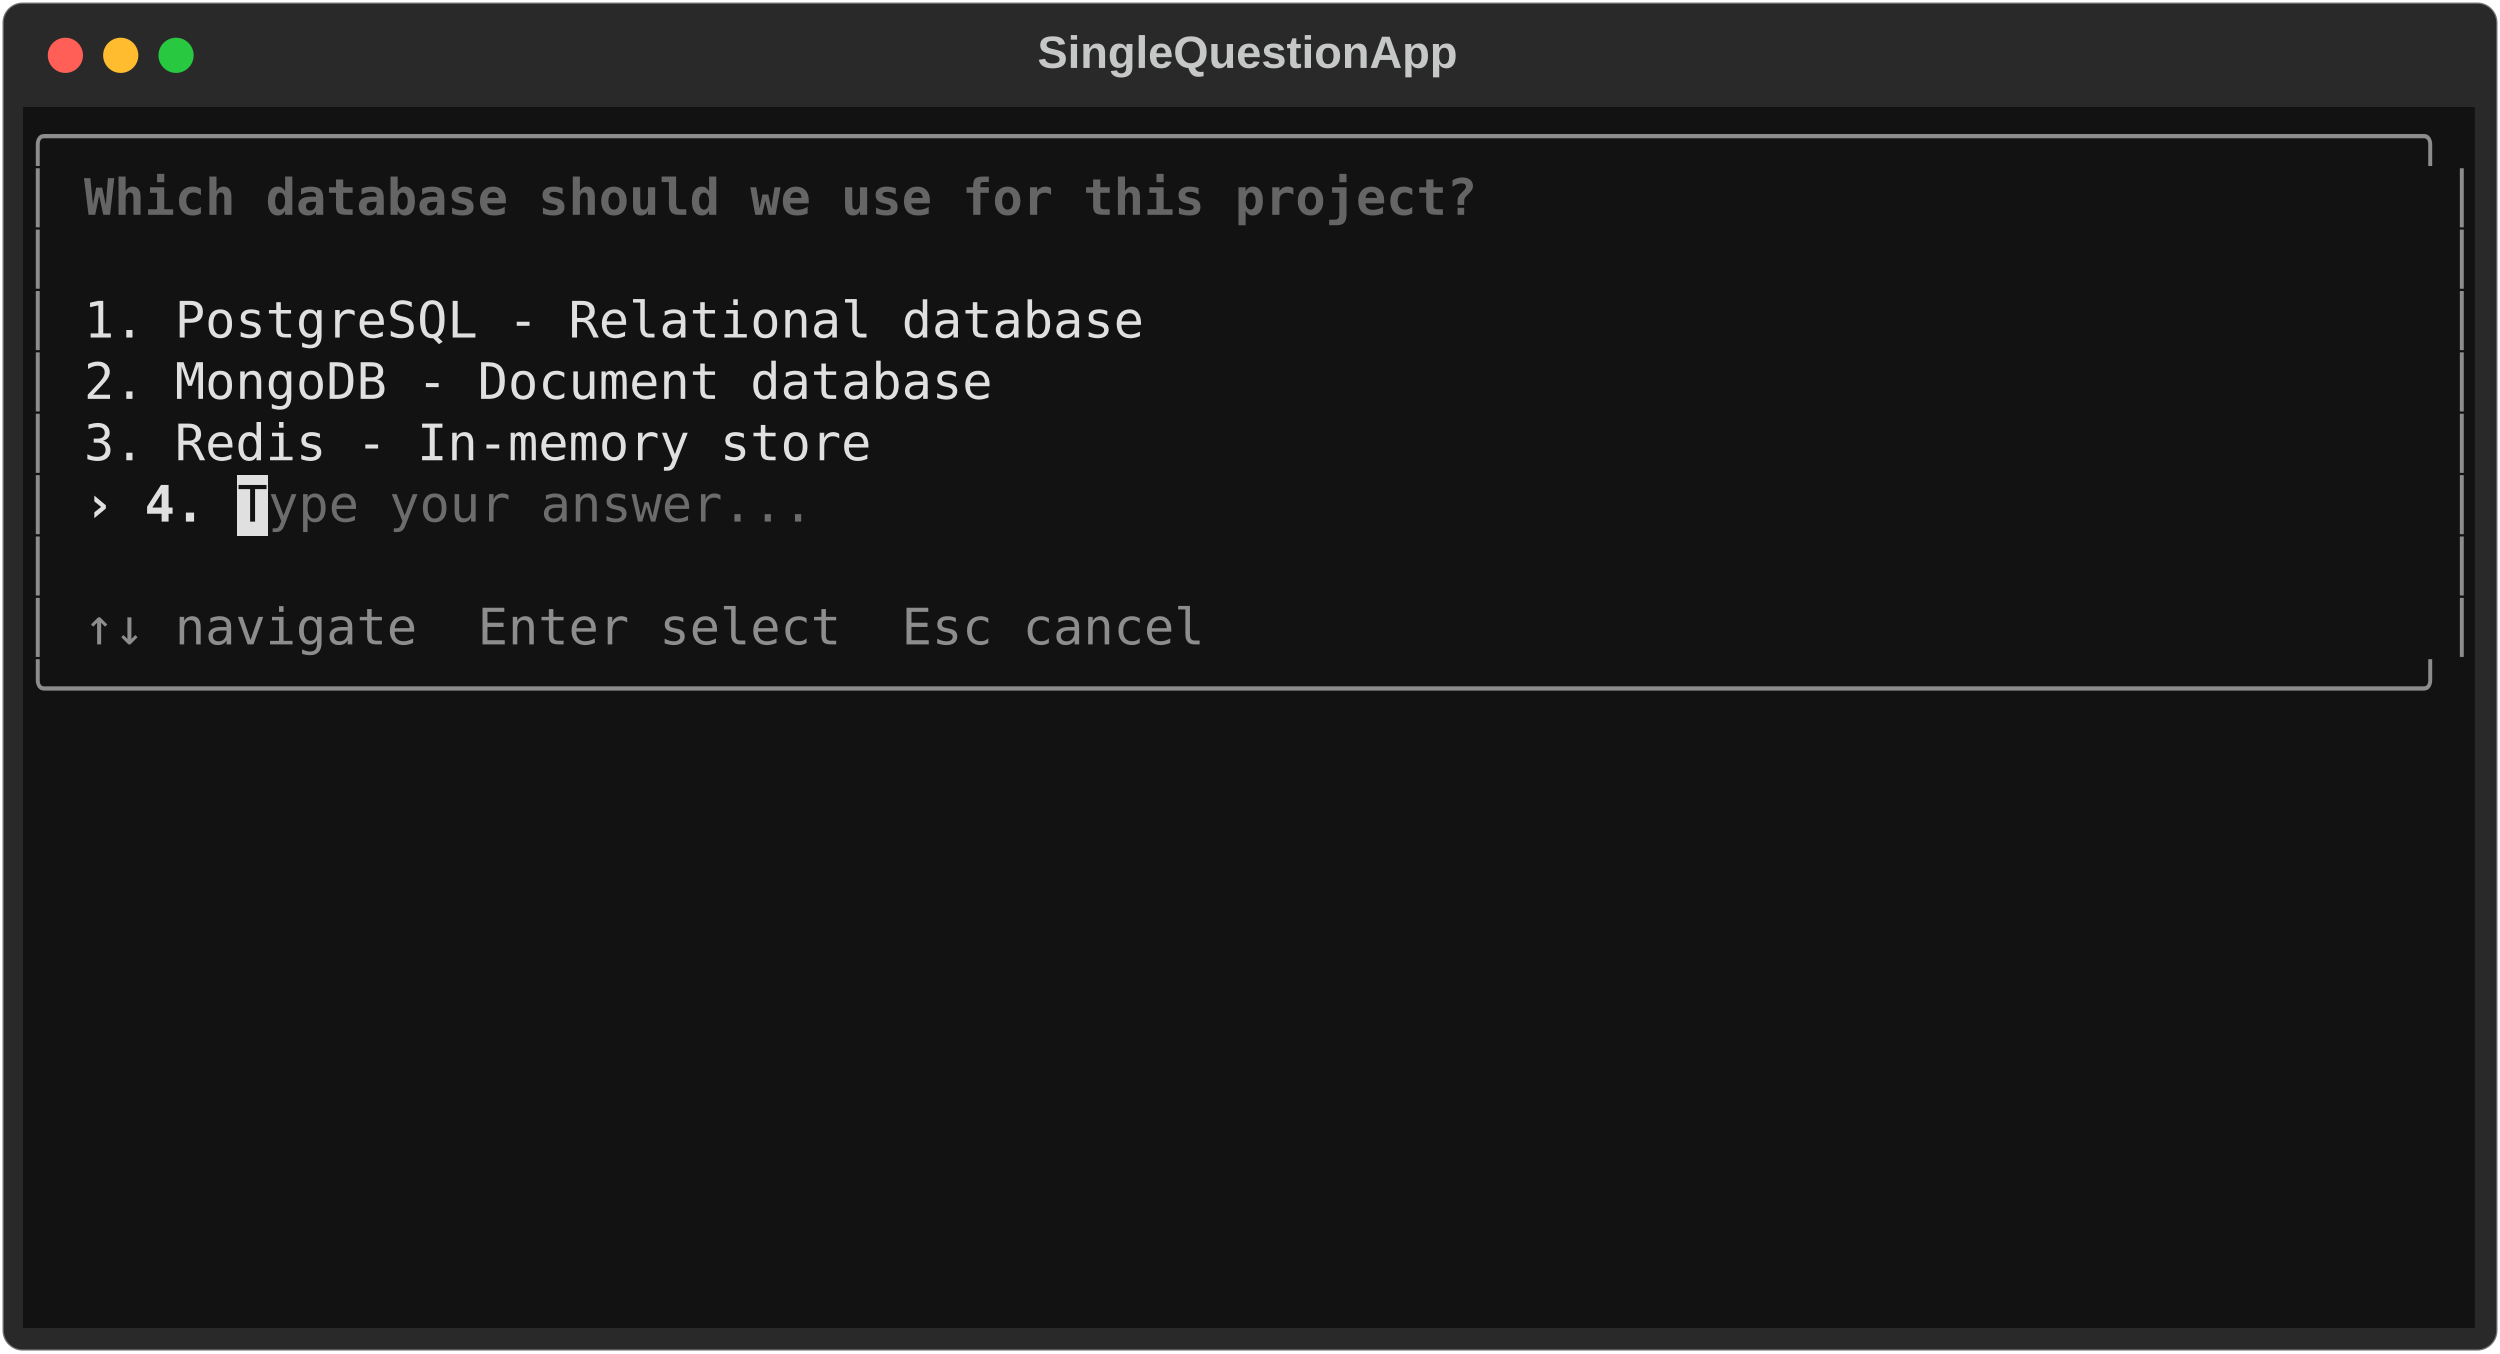
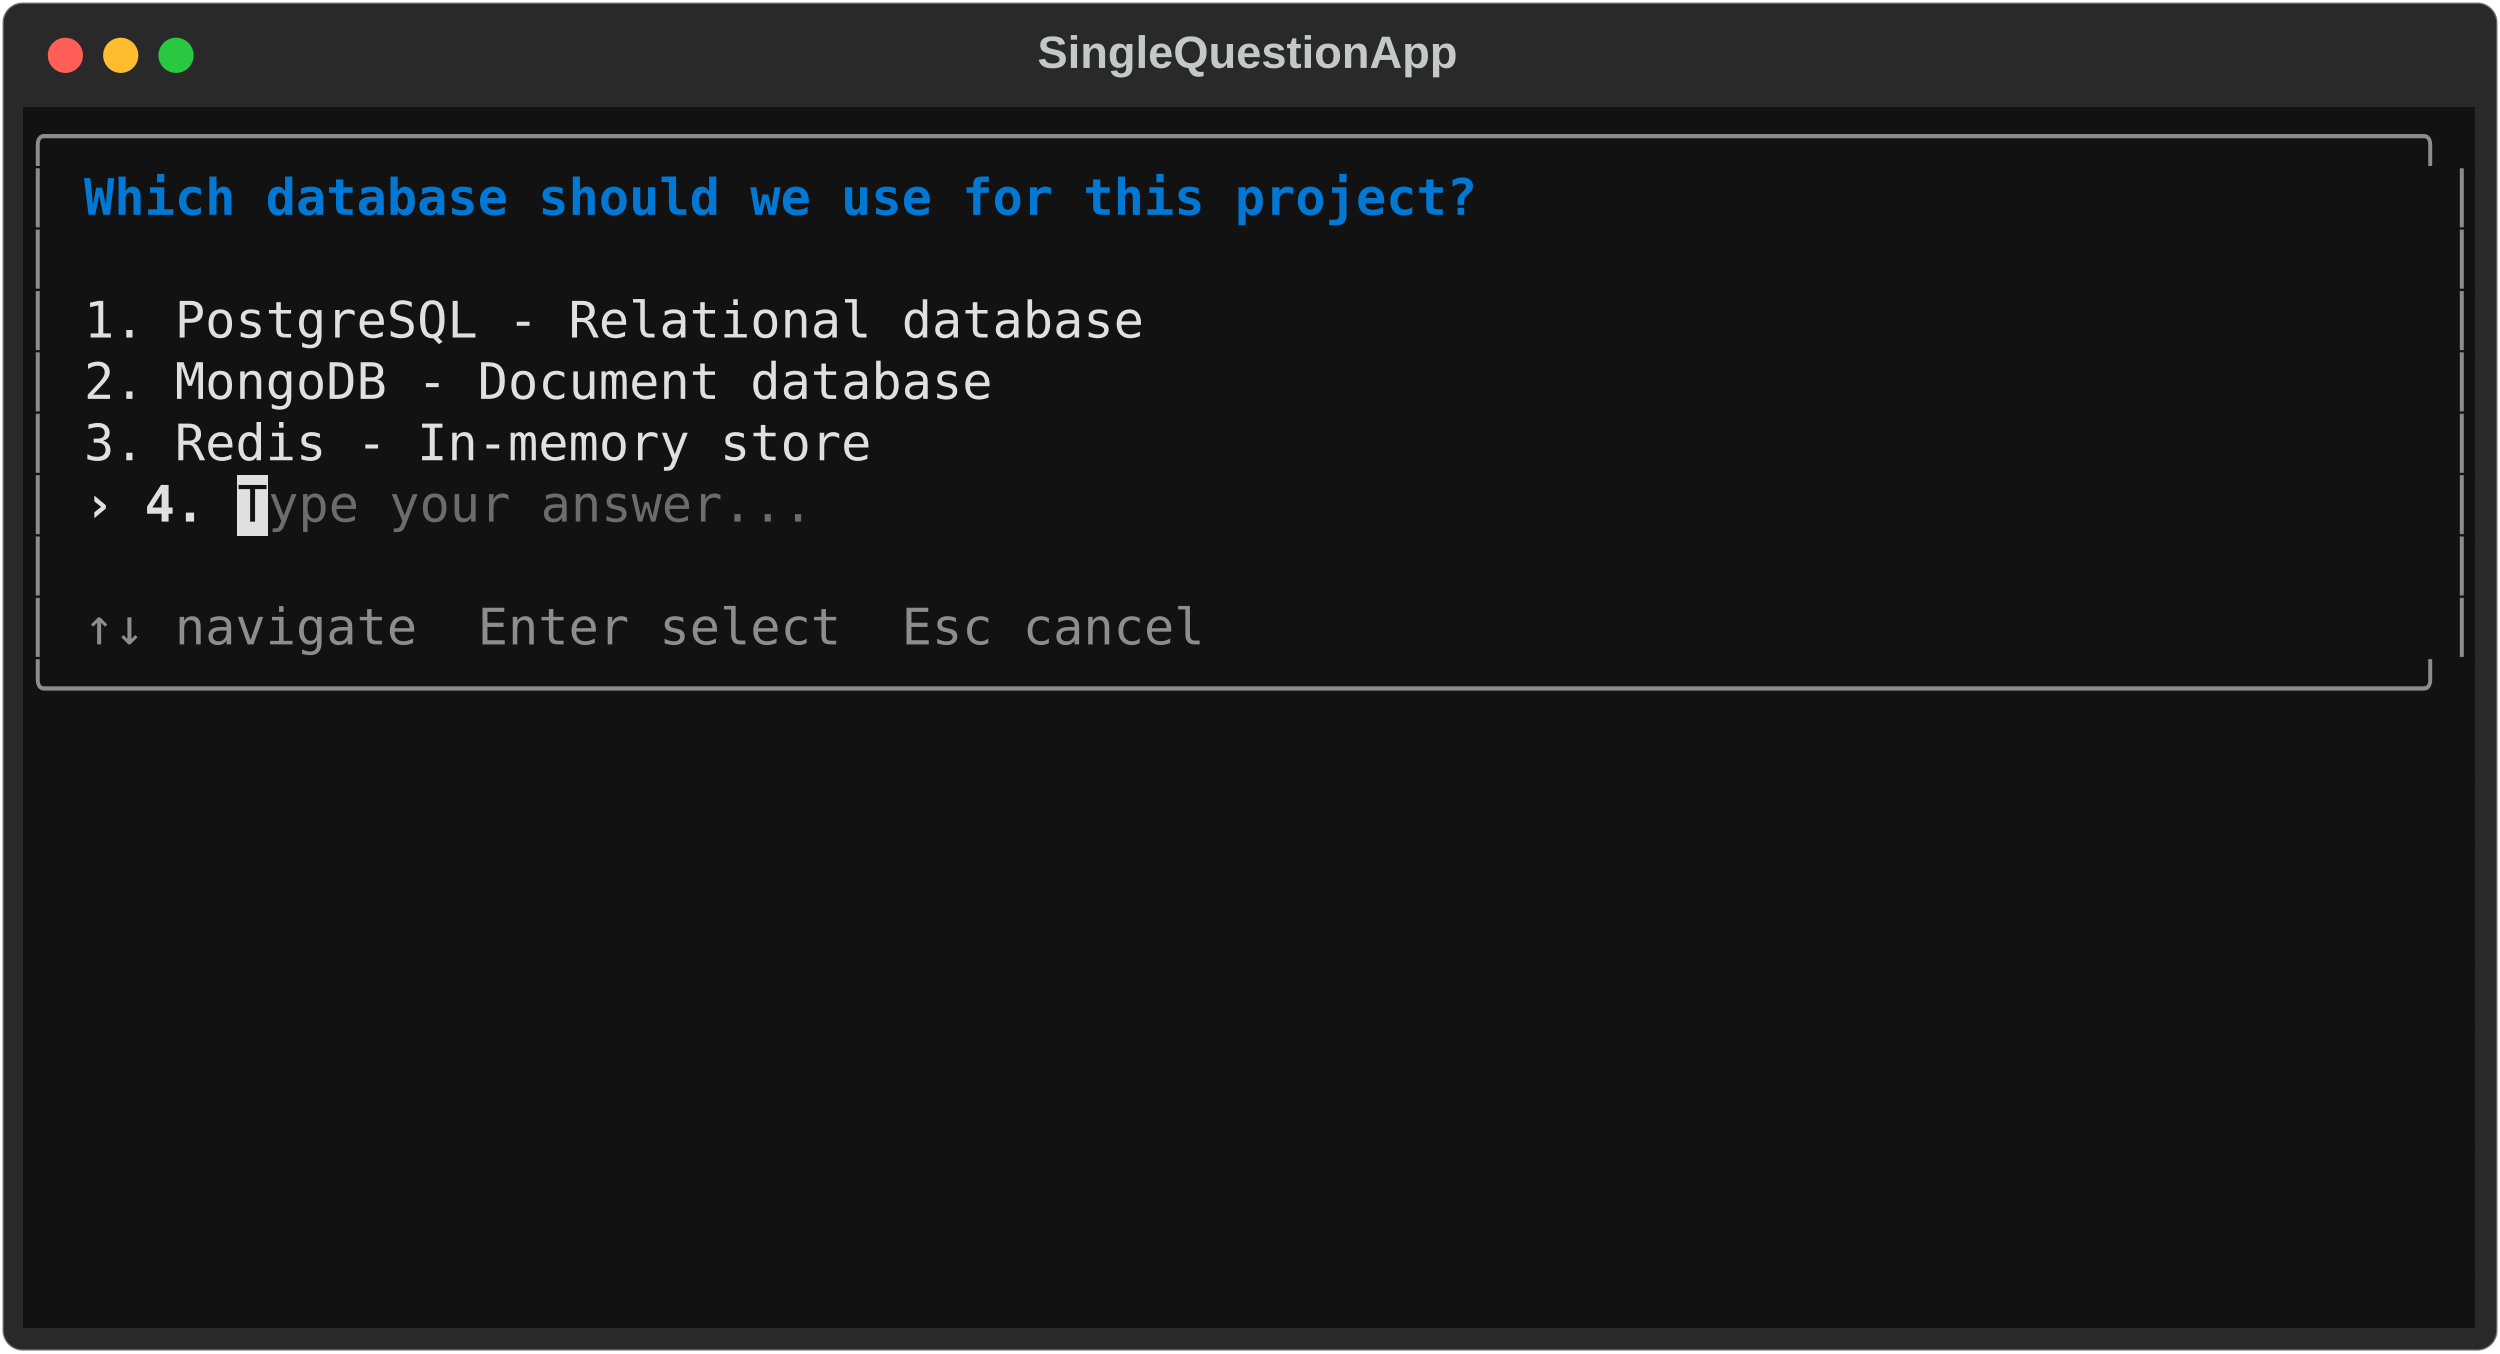
<svg xmlns="http://www.w3.org/2000/svg" class="rich-terminal" viewBox="0 0 994 538.0">
  <style>

    @font-face {
        font-family: "Fira Code";
        src: local("FiraCode-Regular"),
                url("https://cdnjs.cloudflare.com/ajax/libs/firacode/6.2.0/woff2/FiraCode-Regular.woff2") format("woff2"),
                url("https://cdnjs.cloudflare.com/ajax/libs/firacode/6.2.0/woff/FiraCode-Regular.woff") format("woff");
        font-style: normal;
        font-weight: 400;
    }
    @font-face {
        font-family: "Fira Code";
        src: local("FiraCode-Bold"),
                url("https://cdnjs.cloudflare.com/ajax/libs/firacode/6.2.0/woff2/FiraCode-Bold.woff2") format("woff2"),
                url("https://cdnjs.cloudflare.com/ajax/libs/firacode/6.2.0/woff/FiraCode-Bold.woff") format("woff");
        font-style: bold;
        font-weight: 700;
    }

    .terminal-matrix {
        font-family: Fira Code, monospace;
        font-size: 20px;
        line-height: 24.4px;
        font-variant-east-asian: full-width;
    }

    .terminal-title {
        font-size: 18px;
        font-weight: bold;
        font-family: arial;
    }

    .terminal-r1 { fill: #8d8d8d }
.terminal-r2 { fill: #c5c8c6 }
- .terminal-r3 { fill: #656565;font-weight: bold }
+ .terminal-r3 { fill: #0178d4;font-weight: bold }
.terminal-r4 { fill: #e0e0e0 }
.terminal-r5 { fill: #e0e0e0;font-weight: bold }
.terminal-r6 { fill: #121212 }
.terminal-r7 { fill: #6c6c6c }
    </style>
  <defs>
    <clipPath id="terminal-clip-terminal">
      <rect x="0" y="0" width="975.0" height="487.0" />
    </clipPath>
    <clipPath id="terminal-line-0">
      <rect x="0" y="1.5" width="976" height="24.65" />
    </clipPath>
    <clipPath id="terminal-line-1">
      <rect x="0" y="25.9" width="976" height="24.65" />
    </clipPath>
    <clipPath id="terminal-line-2">
      <rect x="0" y="50.3" width="976" height="24.65" />
    </clipPath>
    <clipPath id="terminal-line-3">
      <rect x="0" y="74.7" width="976" height="24.65" />
    </clipPath>
    <clipPath id="terminal-line-4">
      <rect x="0" y="99.1" width="976" height="24.65" />
    </clipPath>
    <clipPath id="terminal-line-5">
      <rect x="0" y="123.5" width="976" height="24.65" />
    </clipPath>
    <clipPath id="terminal-line-6">
      <rect x="0" y="147.9" width="976" height="24.65" />
    </clipPath>
    <clipPath id="terminal-line-7">
      <rect x="0" y="172.3" width="976" height="24.65" />
    </clipPath>
    <clipPath id="terminal-line-8">
      <rect x="0" y="196.7" width="976" height="24.65" />
    </clipPath>
    <clipPath id="terminal-line-9">
      <rect x="0" y="221.1" width="976" height="24.65" />
    </clipPath>
    <clipPath id="terminal-line-10">
      <rect x="0" y="245.5" width="976" height="24.65" />
    </clipPath>
    <clipPath id="terminal-line-11">
      <rect x="0" y="269.9" width="976" height="24.65" />
    </clipPath>
    <clipPath id="terminal-line-12">
      <rect x="0" y="294.3" width="976" height="24.65" />
    </clipPath>
    <clipPath id="terminal-line-13">
      <rect x="0" y="318.7" width="976" height="24.65" />
    </clipPath>
    <clipPath id="terminal-line-14">
      <rect x="0" y="343.1" width="976" height="24.65" />
    </clipPath>
    <clipPath id="terminal-line-15">
      <rect x="0" y="367.5" width="976" height="24.65" />
    </clipPath>
    <clipPath id="terminal-line-16">
      <rect x="0" y="391.9" width="976" height="24.65" />
    </clipPath>
    <clipPath id="terminal-line-17">
      <rect x="0" y="416.3" width="976" height="24.65" />
    </clipPath>
    <clipPath id="terminal-line-18">
      <rect x="0" y="440.7" width="976" height="24.65" />
    </clipPath>
  </defs>
  <rect fill="#292929" stroke="rgba(255,255,255,0.35)" stroke-width="1" x="1" y="1" width="992" height="536" rx="8" />
  <text class="terminal-title" fill="#c5c8c6" text-anchor="middle" x="496" y="27">SingleQuestionApp</text>
  <g transform="translate(26,22)">
    <circle cx="0" cy="0" r="7" fill="#ff5f57" />
    <circle cx="22" cy="0" r="7" fill="#febc2e" />
    <circle cx="44" cy="0" r="7" fill="#28c840" />
  </g>
  <g transform="translate(9, 41)" clip-path="url(#terminal-clip-terminal)">
    <rect fill="#121212" x="0" y="1.5" width="976" height="24.65" shape-rendering="crispEdges" />
    <rect fill="#121212" x="0" y="25.9" width="12.2" height="24.65" shape-rendering="crispEdges" />
    <rect fill="#121212" x="12.2" y="25.9" width="12.2" height="24.65" shape-rendering="crispEdges" />
    <rect fill="#121212" x="24.4" y="25.9" width="561.2" height="24.65" shape-rendering="crispEdges" />
    <rect fill="#121212" x="585.6" y="25.9" width="378.2" height="24.65" shape-rendering="crispEdges" />
    <rect fill="#121212" x="963.8" y="25.9" width="12.2" height="24.65" shape-rendering="crispEdges" />
    <rect fill="#121212" x="0" y="50.3" width="12.2" height="24.65" shape-rendering="crispEdges" />
    <rect fill="#121212" x="12.2" y="50.3" width="951.6" height="24.65" shape-rendering="crispEdges" />
    <rect fill="#121212" x="963.8" y="50.3" width="12.2" height="24.65" shape-rendering="crispEdges" />
    <rect fill="#121212" x="0" y="74.7" width="12.2" height="24.65" shape-rendering="crispEdges" />
    <rect fill="#121212" x="12.2" y="74.7" width="12.2" height="24.65" shape-rendering="crispEdges" />
    <rect fill="#121212" x="24.4" y="74.7" width="451.4" height="24.65" shape-rendering="crispEdges" />
    <rect fill="#121212" x="475.8" y="74.7" width="488" height="24.65" shape-rendering="crispEdges" />
    <rect fill="#121212" x="963.8" y="74.7" width="12.2" height="24.65" shape-rendering="crispEdges" />
    <rect fill="#121212" x="0" y="99.1" width="12.2" height="24.65" shape-rendering="crispEdges" />
    <rect fill="#121212" x="12.2" y="99.1" width="12.2" height="24.65" shape-rendering="crispEdges" />
    <rect fill="#121212" x="24.4" y="99.1" width="390.4" height="24.65" shape-rendering="crispEdges" />
    <rect fill="#121212" x="414.8" y="99.1" width="549" height="24.65" shape-rendering="crispEdges" />
    <rect fill="#121212" x="963.8" y="99.1" width="12.2" height="24.65" shape-rendering="crispEdges" />
    <rect fill="#121212" x="0" y="123.5" width="12.2" height="24.65" shape-rendering="crispEdges" />
    <rect fill="#121212" x="12.2" y="123.5" width="12.2" height="24.65" shape-rendering="crispEdges" />
    <rect fill="#121212" x="24.4" y="123.5" width="341.6" height="24.65" shape-rendering="crispEdges" />
    <rect fill="#121212" x="366" y="123.5" width="597.8" height="24.65" shape-rendering="crispEdges" />
    <rect fill="#121212" x="963.8" y="123.5" width="12.2" height="24.65" shape-rendering="crispEdges" />
    <rect fill="#121212" x="0" y="147.9" width="12.2" height="24.65" shape-rendering="crispEdges" />
    <rect fill="#121212" x="12.2" y="147.9" width="12.2" height="24.65" shape-rendering="crispEdges" />
    <rect fill="#121212" x="24.4" y="147.9" width="61" height="24.65" shape-rendering="crispEdges" />
    <rect fill="#e0e0e0" x="85.4" y="147.9" width="12.2" height="24.65" shape-rendering="crispEdges" />
    <rect fill="#121212" x="97.6" y="147.9" width="219.6" height="24.65" shape-rendering="crispEdges" />
    <rect fill="#121212" x="317.2" y="147.9" width="634.4" height="24.65" shape-rendering="crispEdges" />
    <rect fill="#121212" x="951.6" y="147.9" width="12.2" height="24.65" shape-rendering="crispEdges" />
    <rect fill="#121212" x="963.8" y="147.9" width="12.2" height="24.65" shape-rendering="crispEdges" />
    <rect fill="#121212" x="0" y="172.3" width="12.2" height="24.65" shape-rendering="crispEdges" />
    <rect fill="#121212" x="12.2" y="172.3" width="951.6" height="24.65" shape-rendering="crispEdges" />
    <rect fill="#121212" x="963.8" y="172.3" width="12.2" height="24.65" shape-rendering="crispEdges" />
    <rect fill="#121212" x="0" y="196.7" width="12.2" height="24.65" shape-rendering="crispEdges" />
    <rect fill="#121212" x="12.2" y="196.7" width="12.2" height="24.65" shape-rendering="crispEdges" />
    <rect fill="#121212" x="24.4" y="196.7" width="451.4" height="24.65" shape-rendering="crispEdges" />
    <rect fill="#121212" x="475.8" y="196.7" width="488" height="24.65" shape-rendering="crispEdges" />
    <rect fill="#121212" x="963.8" y="196.7" width="12.2" height="24.65" shape-rendering="crispEdges" />
    <rect fill="#121212" x="0" y="221.1" width="976" height="24.65" shape-rendering="crispEdges" />
    <rect fill="#121212" x="0" y="245.5" width="976" height="24.65" shape-rendering="crispEdges" />
    <rect fill="#121212" x="0" y="269.9" width="976" height="24.65" shape-rendering="crispEdges" />
    <rect fill="#121212" x="0" y="294.3" width="976" height="24.65" shape-rendering="crispEdges" />
    <rect fill="#121212" x="0" y="318.7" width="976" height="24.65" shape-rendering="crispEdges" />
    <rect fill="#121212" x="0" y="343.1" width="976" height="24.65" shape-rendering="crispEdges" />
    <rect fill="#121212" x="0" y="367.5" width="976" height="24.65" shape-rendering="crispEdges" />
    <rect fill="#121212" x="0" y="391.9" width="976" height="24.65" shape-rendering="crispEdges" />
    <rect fill="#121212" x="0" y="416.3" width="976" height="24.65" shape-rendering="crispEdges" />
    <rect fill="#121212" x="0" y="440.7" width="976" height="24.65" shape-rendering="crispEdges" />
    <rect fill="#121212" x="0" y="465.1" width="976" height="24.65" shape-rendering="crispEdges" />
    <g class="terminal-matrix">
      <text class="terminal-r1" x="0" y="20" textLength="976" clip-path="url(#terminal-line-0)">╭──────────────────────────────────────────────────────────────────────────────╮</text>
      <text class="terminal-r2" x="976" y="20" textLength="12.2" clip-path="url(#terminal-line-0)">
</text>
      <text class="terminal-r1" x="0" y="44.4" textLength="12.2" clip-path="url(#terminal-line-1)">│</text>
      <text class="terminal-r3" x="24.4" y="44.4" textLength="561.2" clip-path="url(#terminal-line-1)">Which database should we use for this project?</text>
      <text class="terminal-r1" x="963.8" y="44.4" textLength="12.2" clip-path="url(#terminal-line-1)">│</text>
      <text class="terminal-r2" x="976" y="44.4" textLength="12.2" clip-path="url(#terminal-line-1)">
</text>
      <text class="terminal-r1" x="0" y="68.8" textLength="12.2" clip-path="url(#terminal-line-2)">│</text>
      <text class="terminal-r1" x="963.8" y="68.8" textLength="12.2" clip-path="url(#terminal-line-2)">│</text>
      <text class="terminal-r2" x="976" y="68.8" textLength="12.2" clip-path="url(#terminal-line-2)">
</text>
      <text class="terminal-r1" x="0" y="93.2" textLength="12.2" clip-path="url(#terminal-line-3)">│</text>
      <text class="terminal-r4" x="24.4" y="93.2" textLength="451.4" clip-path="url(#terminal-line-3)">  1. PostgreSQL - Relational database</text>
      <text class="terminal-r1" x="963.8" y="93.2" textLength="12.2" clip-path="url(#terminal-line-3)">│</text>
      <text class="terminal-r2" x="976" y="93.2" textLength="12.2" clip-path="url(#terminal-line-3)">
</text>
      <text class="terminal-r1" x="0" y="117.6" textLength="12.2" clip-path="url(#terminal-line-4)">│</text>
      <text class="terminal-r4" x="24.4" y="117.6" textLength="390.4" clip-path="url(#terminal-line-4)">  2. MongoDB - Document database</text>
      <text class="terminal-r1" x="963.8" y="117.6" textLength="12.2" clip-path="url(#terminal-line-4)">│</text>
      <text class="terminal-r2" x="976" y="117.6" textLength="12.2" clip-path="url(#terminal-line-4)">
</text>
      <text class="terminal-r1" x="0" y="142" textLength="12.2" clip-path="url(#terminal-line-5)">│</text>
      <text class="terminal-r4" x="24.4" y="142" textLength="341.6" clip-path="url(#terminal-line-5)">  3. Redis - In-memory store</text>
      <text class="terminal-r1" x="963.8" y="142" textLength="12.2" clip-path="url(#terminal-line-5)">│</text>
      <text class="terminal-r2" x="976" y="142" textLength="12.2" clip-path="url(#terminal-line-5)">
</text>
      <text class="terminal-r1" x="0" y="166.4" textLength="12.2" clip-path="url(#terminal-line-6)">│</text>
      <text class="terminal-r5" x="24.4" y="166.4" textLength="61" clip-path="url(#terminal-line-6)">› 4. </text>
      <text class="terminal-r6" x="85.4" y="166.4" textLength="12.2" clip-path="url(#terminal-line-6)">T</text>
      <text class="terminal-r7" x="97.6" y="166.4" textLength="219.6" clip-path="url(#terminal-line-6)">ype your answer...</text>
      <text class="terminal-r1" x="963.8" y="166.4" textLength="12.2" clip-path="url(#terminal-line-6)">│</text>
      <text class="terminal-r2" x="976" y="166.4" textLength="12.2" clip-path="url(#terminal-line-6)">
</text>
      <text class="terminal-r1" x="0" y="190.8" textLength="12.2" clip-path="url(#terminal-line-7)">│</text>
      <text class="terminal-r1" x="963.8" y="190.8" textLength="12.2" clip-path="url(#terminal-line-7)">│</text>
      <text class="terminal-r2" x="976" y="190.8" textLength="12.2" clip-path="url(#terminal-line-7)">
</text>
      <text class="terminal-r1" x="0" y="215.2" textLength="12.2" clip-path="url(#terminal-line-8)">│</text>
      <text class="terminal-r1" x="24.4" y="215.2" textLength="451.4" clip-path="url(#terminal-line-8)">↑↓ navigate  Enter select  Esc cancel</text>
      <text class="terminal-r1" x="963.8" y="215.2" textLength="12.2" clip-path="url(#terminal-line-8)">│</text>
      <text class="terminal-r2" x="976" y="215.2" textLength="12.2" clip-path="url(#terminal-line-8)">
</text>
      <text class="terminal-r1" x="0" y="239.6" textLength="976" clip-path="url(#terminal-line-9)">╰──────────────────────────────────────────────────────────────────────────────╯</text>
      <text class="terminal-r2" x="976" y="239.6" textLength="12.2" clip-path="url(#terminal-line-9)">
</text>
      <text class="terminal-r2" x="976" y="264" textLength="12.2" clip-path="url(#terminal-line-10)">
</text>
      <text class="terminal-r2" x="976" y="288.4" textLength="12.2" clip-path="url(#terminal-line-11)">
</text>
      <text class="terminal-r2" x="976" y="312.8" textLength="12.2" clip-path="url(#terminal-line-12)">
</text>
      <text class="terminal-r2" x="976" y="337.2" textLength="12.2" clip-path="url(#terminal-line-13)">
</text>
      <text class="terminal-r2" x="976" y="361.6" textLength="12.2" clip-path="url(#terminal-line-14)">
</text>
      <text class="terminal-r2" x="976" y="386" textLength="12.2" clip-path="url(#terminal-line-15)">
</text>
      <text class="terminal-r2" x="976" y="410.4" textLength="12.2" clip-path="url(#terminal-line-16)">
</text>
      <text class="terminal-r2" x="976" y="434.8" textLength="12.2" clip-path="url(#terminal-line-17)">
</text>
      <text class="terminal-r2" x="976" y="459.2" textLength="12.2" clip-path="url(#terminal-line-18)">
</text>
    </g>
  </g>
</svg>
